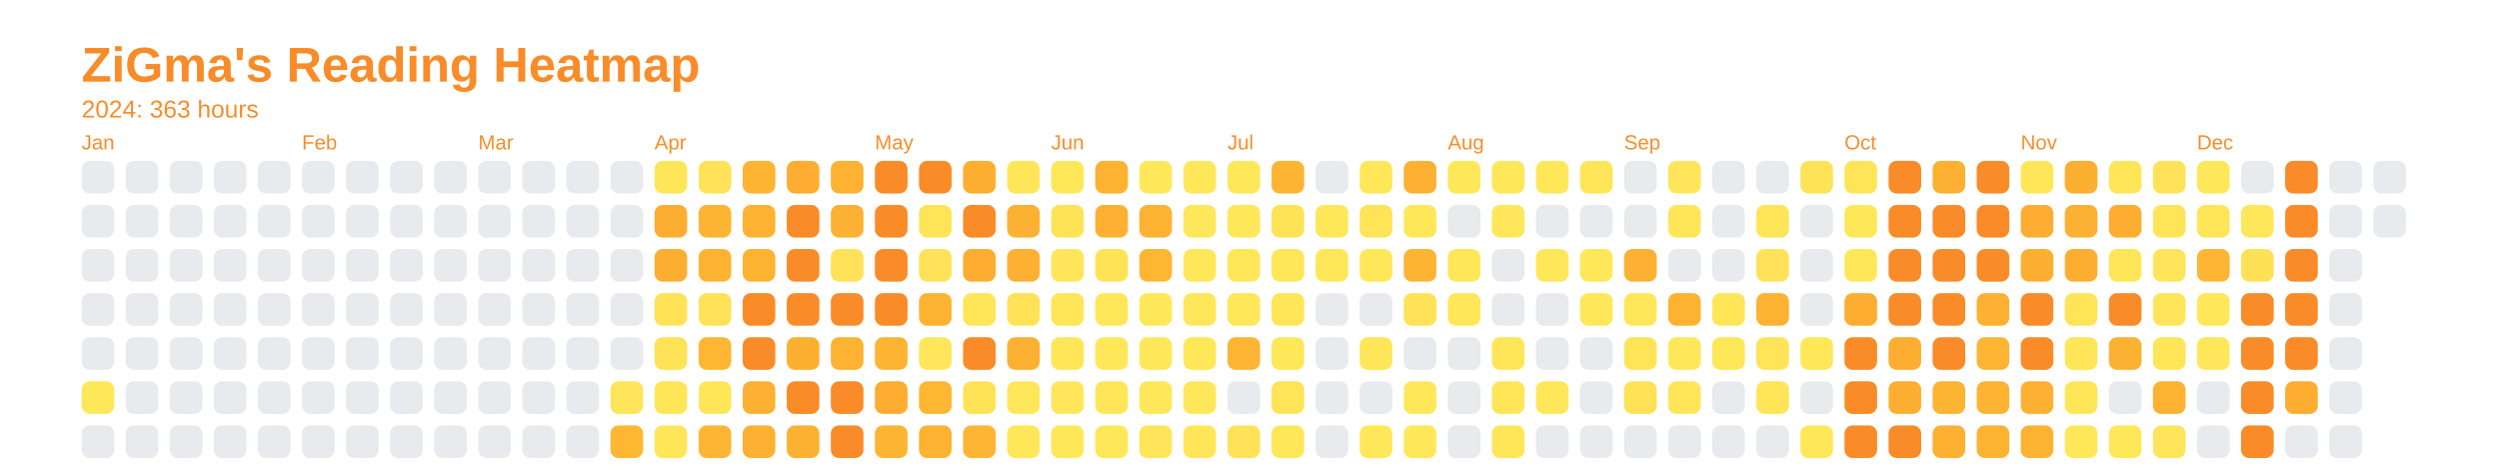
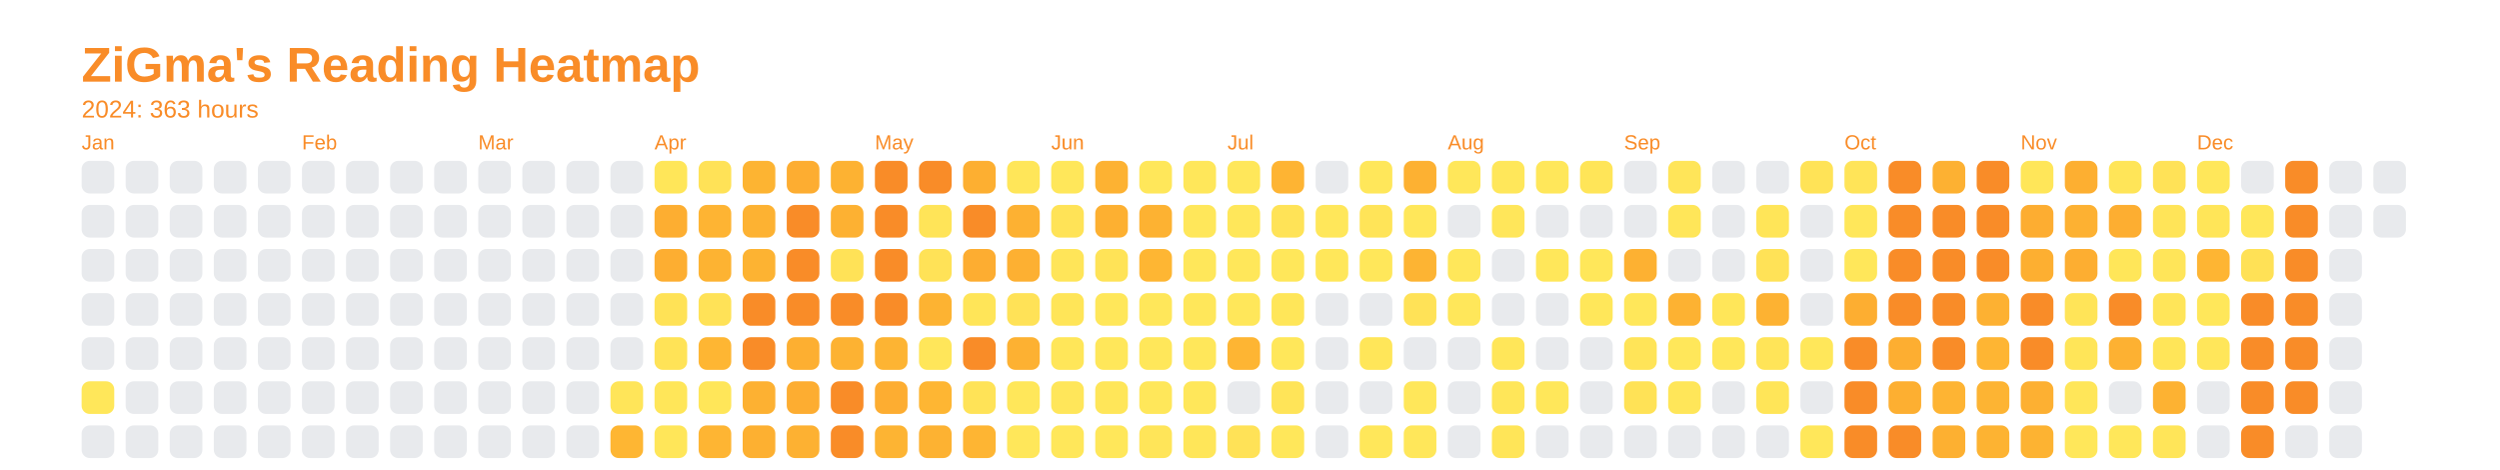
<svg xmlns="http://www.w3.org/2000/svg" baseProfile="full" height="57.5mm" version="1.1" viewBox="0,0,306.2,57.5" width="306.2mm">
  <defs />
  <rect fill="none" height="57.5" width="306.2" x="0" y="0" />
  <text fill="#f98c28" style="font-size:6px; font-family:Arial; font-weight:bold;" x="10" y="10">ZiGma's Reading Heatmap</text>
  <text fill="#f98c28" style="font-size:3px; font-family:Arial;" x="10" y="14.4">2024: 363 hours</text>
  <text fill="#f98c28" style="font-size:2.5px; font-family:Arial" x="10" y="18.3">Jan</text>
  <rect fill="#e8eaed" height="4" rx="1" ry="1" width="4" x="10" y="19.7" />
  <rect fill="#e8eaed" height="4" rx="1" ry="1" width="4" x="10" y="25.1" />
  <rect fill="#e8eaed" height="4" rx="1" ry="1" width="4" x="10" y="30.5" />
  <rect fill="#e8eaed" height="4" rx="1" ry="1" width="4" x="10" y="35.9" />
  <rect fill="#e8eaed" height="4" rx="1" ry="1" width="4" x="10" y="41.3" />
  <rect fill="#ffe75a" height="4" rx="1" ry="1" width="4" x="10" y="46.7" />
  <rect fill="#e8eaed" height="4" rx="1" ry="1" width="4" x="10" y="52.1" />
  <rect fill="#e8eaed" height="4" rx="1" ry="1" width="4" x="15.4" y="19.7" />
  <rect fill="#e8eaed" height="4" rx="1" ry="1" width="4" x="15.4" y="25.1" />
  <rect fill="#e8eaed" height="4" rx="1" ry="1" width="4" x="15.4" y="30.5" />
  <rect fill="#e8eaed" height="4" rx="1" ry="1" width="4" x="15.4" y="35.9" />
  <rect fill="#e8eaed" height="4" rx="1" ry="1" width="4" x="15.4" y="41.3" />
  <rect fill="#e8eaed" height="4" rx="1" ry="1" width="4" x="15.4" y="46.7" />
  <rect fill="#e8eaed" height="4" rx="1" ry="1" width="4" x="15.4" y="52.1" />
  <rect fill="#e8eaed" height="4" rx="1" ry="1" width="4" x="20.8" y="19.7" />
  <rect fill="#e8eaed" height="4" rx="1" ry="1" width="4" x="20.8" y="25.1" />
  <rect fill="#e8eaed" height="4" rx="1" ry="1" width="4" x="20.8" y="30.5" />
  <rect fill="#e8eaed" height="4" rx="1" ry="1" width="4" x="20.8" y="35.9" />
  <rect fill="#e8eaed" height="4" rx="1" ry="1" width="4" x="20.8" y="41.3" />
  <rect fill="#e8eaed" height="4" rx="1" ry="1" width="4" x="20.8" y="46.7" />
  <rect fill="#e8eaed" height="4" rx="1" ry="1" width="4" x="20.8" y="52.1" />
  <rect fill="#e8eaed" height="4" rx="1" ry="1" width="4" x="26.2" y="19.7" />
  <rect fill="#e8eaed" height="4" rx="1" ry="1" width="4" x="26.2" y="25.1" />
  <rect fill="#e8eaed" height="4" rx="1" ry="1" width="4" x="26.2" y="30.5" />
  <rect fill="#e8eaed" height="4" rx="1" ry="1" width="4" x="26.2" y="35.9" />
  <rect fill="#e8eaed" height="4" rx="1" ry="1" width="4" x="26.2" y="41.3" />
  <rect fill="#e8eaed" height="4" rx="1" ry="1" width="4" x="26.2" y="46.7" />
  <rect fill="#e8eaed" height="4" rx="1" ry="1" width="4" x="26.2" y="52.1" />
  <rect fill="#e8eaed" height="4" rx="1" ry="1" width="4" x="31.6" y="19.7" />
  <rect fill="#e8eaed" height="4" rx="1" ry="1" width="4" x="31.6" y="25.1" />
  <rect fill="#e8eaed" height="4" rx="1" ry="1" width="4" x="31.6" y="30.5" />
  <rect fill="#e8eaed" height="4" rx="1" ry="1" width="4" x="31.6" y="35.9" />
  <rect fill="#e8eaed" height="4" rx="1" ry="1" width="4" x="31.6" y="41.3" />
  <rect fill="#e8eaed" height="4" rx="1" ry="1" width="4" x="31.6" y="46.7" />
  <rect fill="#e8eaed" height="4" rx="1" ry="1" width="4" x="31.6" y="52.1" />
  <text fill="#f98c28" style="font-size:2.5px; font-family:Arial" x="37.0" y="18.3">Feb</text>
  <rect fill="#e8eaed" height="4" rx="1" ry="1" width="4" x="37.0" y="19.7" />
  <rect fill="#e8eaed" height="4" rx="1" ry="1" width="4" x="37.0" y="25.1" />
  <rect fill="#e8eaed" height="4" rx="1" ry="1" width="4" x="37.0" y="30.5" />
  <rect fill="#e8eaed" height="4" rx="1" ry="1" width="4" x="37.0" y="35.9" />
  <rect fill="#e8eaed" height="4" rx="1" ry="1" width="4" x="37.0" y="41.3" />
  <rect fill="#e8eaed" height="4" rx="1" ry="1" width="4" x="37.0" y="46.7" />
  <rect fill="#e8eaed" height="4" rx="1" ry="1" width="4" x="37.0" y="52.1" />
  <rect fill="#e8eaed" height="4" rx="1" ry="1" width="4" x="42.4" y="19.7" />
  <rect fill="#e8eaed" height="4" rx="1" ry="1" width="4" x="42.4" y="25.1" />
  <rect fill="#e8eaed" height="4" rx="1" ry="1" width="4" x="42.4" y="30.5" />
  <rect fill="#e8eaed" height="4" rx="1" ry="1" width="4" x="42.4" y="35.9" />
  <rect fill="#e8eaed" height="4" rx="1" ry="1" width="4" x="42.4" y="41.3" />
  <rect fill="#e8eaed" height="4" rx="1" ry="1" width="4" x="42.4" y="46.7" />
  <rect fill="#e8eaed" height="4" rx="1" ry="1" width="4" x="42.4" y="52.1" />
  <rect fill="#e8eaed" height="4" rx="1" ry="1" width="4" x="47.8" y="19.7" />
  <rect fill="#e8eaed" height="4" rx="1" ry="1" width="4" x="47.8" y="25.1" />
  <rect fill="#e8eaed" height="4" rx="1" ry="1" width="4" x="47.8" y="30.5" />
  <rect fill="#e8eaed" height="4" rx="1" ry="1" width="4" x="47.8" y="35.9" />
  <rect fill="#e8eaed" height="4" rx="1" ry="1" width="4" x="47.8" y="41.3" />
  <rect fill="#e8eaed" height="4" rx="1" ry="1" width="4" x="47.8" y="46.7" />
  <rect fill="#e8eaed" height="4" rx="1" ry="1" width="4" x="47.8" y="52.1" />
  <rect fill="#e8eaed" height="4" rx="1" ry="1" width="4" x="53.2" y="19.7" />
  <rect fill="#e8eaed" height="4" rx="1" ry="1" width="4" x="53.2" y="25.1" />
  <rect fill="#e8eaed" height="4" rx="1" ry="1" width="4" x="53.2" y="30.5" />
  <rect fill="#e8eaed" height="4" rx="1" ry="1" width="4" x="53.2" y="35.9" />
  <rect fill="#e8eaed" height="4" rx="1" ry="1" width="4" x="53.2" y="41.3" />
  <rect fill="#e8eaed" height="4" rx="1" ry="1" width="4" x="53.2" y="46.7" />
  <rect fill="#e8eaed" height="4" rx="1" ry="1" width="4" x="53.2" y="52.1" />
  <text fill="#f98c28" style="font-size:2.5px; font-family:Arial" x="58.6" y="18.3">Mar</text>
  <rect fill="#e8eaed" height="4" rx="1" ry="1" width="4" x="58.6" y="19.7" />
  <rect fill="#e8eaed" height="4" rx="1" ry="1" width="4" x="58.6" y="25.1" />
  <rect fill="#e8eaed" height="4" rx="1" ry="1" width="4" x="58.6" y="30.5" />
  <rect fill="#e8eaed" height="4" rx="1" ry="1" width="4" x="58.6" y="35.9" />
  <rect fill="#e8eaed" height="4" rx="1" ry="1" width="4" x="58.6" y="41.3" />
  <rect fill="#e8eaed" height="4" rx="1" ry="1" width="4" x="58.6" y="46.7" />
  <rect fill="#e8eaed" height="4" rx="1" ry="1" width="4" x="58.6" y="52.1" />
  <rect fill="#e8eaed" height="4" rx="1" ry="1" width="4" x="64" y="19.7" />
  <rect fill="#e8eaed" height="4" rx="1" ry="1" width="4" x="64" y="25.1" />
  <rect fill="#e8eaed" height="4" rx="1" ry="1" width="4" x="64" y="30.5" />
  <rect fill="#e8eaed" height="4" rx="1" ry="1" width="4" x="64" y="35.9" />
  <rect fill="#e8eaed" height="4" rx="1" ry="1" width="4" x="64" y="41.3" />
  <rect fill="#e8eaed" height="4" rx="1" ry="1" width="4" x="64" y="46.7" />
  <rect fill="#e8eaed" height="4" rx="1" ry="1" width="4" x="64" y="52.1" />
  <rect fill="#e8eaed" height="4" rx="1" ry="1" width="4" x="69.4" y="19.7" />
  <rect fill="#e8eaed" height="4" rx="1" ry="1" width="4" x="69.4" y="25.1" />
  <rect fill="#e8eaed" height="4" rx="1" ry="1" width="4" x="69.4" y="30.5" />
  <rect fill="#e8eaed" height="4" rx="1" ry="1" width="4" x="69.4" y="35.9" />
  <rect fill="#e8eaed" height="4" rx="1" ry="1" width="4" x="69.4" y="41.3" />
  <rect fill="#e8eaed" height="4" rx="1" ry="1" width="4" x="69.4" y="46.7" />
  <rect fill="#e8eaed" height="4" rx="1" ry="1" width="4" x="69.4" y="52.1" />
  <rect fill="#e8eaed" height="4" rx="1" ry="1" width="4" x="74.8" y="19.7" />
  <rect fill="#e8eaed" height="4" rx="1" ry="1" width="4" x="74.8" y="25.1" />
  <rect fill="#e8eaed" height="4" rx="1" ry="1" width="4" x="74.8" y="30.5" />
  <rect fill="#e8eaed" height="4" rx="1" ry="1" width="4" x="74.8" y="35.9" />
  <rect fill="#e8eaed" height="4" rx="1" ry="1" width="4" x="74.8" y="41.3" />
  <rect fill="#ffe559" height="4" rx="1" ry="1" width="4" x="74.8" y="46.7" />
  <rect fill="#feb633" height="4" rx="1" ry="1" width="4" x="74.8" y="52.1" />
  <text fill="#f98c28" style="font-size:2.5px; font-family:Arial" x="80.2" y="18.3">Apr</text>
  <rect fill="#ffe659" height="4" rx="1" ry="1" width="4" x="80.2" y="19.7" />
  <rect fill="#fdae31" height="4" rx="1" ry="1" width="4" x="80.2" y="25.1" />
  <rect fill="#fdae31" height="4" rx="1" ry="1" width="4" x="80.2" y="30.5" />
  <rect fill="#ffe256" height="4" rx="1" ry="1" width="4" x="80.2" y="35.9" />
  <rect fill="#ffe357" height="4" rx="1" ry="1" width="4" x="80.2" y="41.3" />
  <rect fill="#ffe659" height="4" rx="1" ry="1" width="4" x="80.2" y="46.7" />
  <rect fill="#ffe659" height="4" rx="1" ry="1" width="4" x="80.2" y="52.1" />
  <rect fill="#ffe257" height="4" rx="1" ry="1" width="4" x="85.6" y="19.7" />
  <rect fill="#feb433" height="4" rx="1" ry="1" width="4" x="85.6" y="25.1" />
  <rect fill="#fdb332" height="4" rx="1" ry="1" width="4" x="85.6" y="30.5" />
  <rect fill="#ffe257" height="4" rx="1" ry="1" width="4" x="85.6" y="35.9" />
  <rect fill="#feb633" height="4" rx="1" ry="1" width="4" x="85.6" y="41.3" />
  <rect fill="#ffe659" height="4" rx="1" ry="1" width="4" x="85.6" y="46.7" />
  <rect fill="#feb533" height="4" rx="1" ry="1" width="4" x="85.6" y="52.1" />
  <rect fill="#fdb432" height="4" rx="1" ry="1" width="4" x="91" y="19.7" />
  <rect fill="#fdb232" height="4" rx="1" ry="1" width="4" x="91" y="25.1" />
  <rect fill="#fdb332" height="4" rx="1" ry="1" width="4" x="91" y="30.5" />
  <rect fill="#f98c28" height="4" rx="1" ry="1" width="4" x="91" y="35.9" />
  <rect fill="#f98c28" height="4" rx="1" ry="1" width="4" x="91" y="41.3" />
  <rect fill="#fdb132" height="4" rx="1" ry="1" width="4" x="91" y="46.7" />
  <rect fill="#fdb031" height="4" rx="1" ry="1" width="4" x="91" y="52.1" />
  <rect fill="#fdad31" height="4" rx="1" ry="1" width="4" x="96.4" y="19.7" />
  <rect fill="#f98c28" height="4" rx="1" ry="1" width="4" x="96.4" y="25.1" />
  <rect fill="#f98c28" height="4" rx="1" ry="1" width="4" x="96.4" y="30.5" />
  <rect fill="#f98c28" height="4" rx="1" ry="1" width="4" x="96.4" y="35.9" />
  <rect fill="#fdaf31" height="4" rx="1" ry="1" width="4" x="96.4" y="41.3" />
-   <rect fill="#f98c28" height="4" rx="1" ry="1" width="4" x="96.4" y="46.7" />
+   <rect fill="#fdad31" height="4" rx="1" ry="1" width="4" x="96.4" y="46.7" />
  <rect fill="#fdb132" height="4" rx="1" ry="1" width="4" x="96.4" y="52.1" />
  <rect fill="#fdb232" height="4" rx="1" ry="1" width="4" x="101.8" y="19.7" />
  <rect fill="#fdb132" height="4" rx="1" ry="1" width="4" x="101.8" y="25.1" />
  <rect fill="#ffe257" height="4" rx="1" ry="1" width="4" x="101.8" y="30.5" />
  <rect fill="#f98c28" height="4" rx="1" ry="1" width="4" x="101.8" y="35.9" />
  <rect fill="#fdb232" height="4" rx="1" ry="1" width="4" x="101.8" y="41.3" />
  <rect fill="#f98c28" height="4" rx="1" ry="1" width="4" x="101.8" y="46.7" />
  <rect fill="#f98c28" height="4" rx="1" ry="1" width="4" x="101.8" y="52.1" />
  <text fill="#f98c28" style="font-size:2.5px; font-family:Arial" x="107.2" y="18.3">May</text>
  <rect fill="#f98c28" height="4" rx="1" ry="1" width="4" x="107.2" y="19.7" />
  <rect fill="#f98c28" height="4" rx="1" ry="1" width="4" x="107.2" y="25.1" />
  <rect fill="#f98c28" height="4" rx="1" ry="1" width="4" x="107.2" y="30.5" />
  <rect fill="#f98c28" height="4" rx="1" ry="1" width="4" x="107.2" y="35.9" />
  <rect fill="#fdb433" height="4" rx="1" ry="1" width="4" x="107.2" y="41.3" />
  <rect fill="#fdad31" height="4" rx="1" ry="1" width="4" x="107.2" y="46.7" />
  <rect fill="#fdb433" height="4" rx="1" ry="1" width="4" x="107.2" y="52.1" />
  <rect fill="#f98c28" height="4" rx="1" ry="1" width="4" x="112.6" y="19.7" />
  <rect fill="#ffe458" height="4" rx="1" ry="1" width="4" x="112.6" y="25.1" />
  <rect fill="#ffe257" height="4" rx="1" ry="1" width="4" x="112.6" y="30.5" />
  <rect fill="#fdb332" height="4" rx="1" ry="1" width="4" x="112.6" y="35.9" />
  <rect fill="#ffe65a" height="4" rx="1" ry="1" width="4" x="112.6" y="41.3" />
  <rect fill="#feb633" height="4" rx="1" ry="1" width="4" x="112.6" y="46.7" />
  <rect fill="#fdb232" height="4" rx="1" ry="1" width="4" x="112.6" y="52.1" />
  <rect fill="#fdaf31" height="4" rx="1" ry="1" width="4" x="118" y="19.7" />
  <rect fill="#f98c28" height="4" rx="1" ry="1" width="4" x="118" y="25.1" />
  <rect fill="#fdad31" height="4" rx="1" ry="1" width="4" x="118" y="30.5" />
  <rect fill="#ffe558" height="4" rx="1" ry="1" width="4" x="118" y="35.9" />
  <rect fill="#f98c28" height="4" rx="1" ry="1" width="4" x="118" y="41.3" />
  <rect fill="#ffe357" height="4" rx="1" ry="1" width="4" x="118" y="46.7" />
  <rect fill="#feb533" height="4" rx="1" ry="1" width="4" x="118" y="52.1" />
  <rect fill="#ffe659" height="4" rx="1" ry="1" width="4" x="123.4" y="19.7" />
  <rect fill="#fdb132" height="4" rx="1" ry="1" width="4" x="123.4" y="25.1" />
  <rect fill="#fdb032" height="4" rx="1" ry="1" width="4" x="123.4" y="30.5" />
  <rect fill="#ffe257" height="4" rx="1" ry="1" width="4" x="123.4" y="35.9" />
  <rect fill="#fdb132" height="4" rx="1" ry="1" width="4" x="123.4" y="41.3" />
  <rect fill="#ffe75a" height="4" rx="1" ry="1" width="4" x="123.4" y="46.7" />
  <rect fill="#ffe75a" height="4" rx="1" ry="1" width="4" x="123.4" y="52.1" />
  <text fill="#f98c28" style="font-size:2.5px; font-family:Arial" x="128.8" y="18.3">Jun</text>
  <rect fill="#ffe75a" height="4" rx="1" ry="1" width="4" x="128.8" y="19.7" />
  <rect fill="#ffe357" height="4" rx="1" ry="1" width="4" x="128.8" y="25.1" />
  <rect fill="#ffe559" height="4" rx="1" ry="1" width="4" x="128.8" y="30.5" />
  <rect fill="#ffe558" height="4" rx="1" ry="1" width="4" x="128.8" y="35.9" />
  <rect fill="#ffe659" height="4" rx="1" ry="1" width="4" x="128.8" y="41.3" />
  <rect fill="#ffe65a" height="4" rx="1" ry="1" width="4" x="128.8" y="46.7" />
  <rect fill="#ffe75a" height="4" rx="1" ry="1" width="4" x="128.8" y="52.1" />
  <rect fill="#fdb232" height="4" rx="1" ry="1" width="4" x="134.2" y="19.7" />
  <rect fill="#fdb031" height="4" rx="1" ry="1" width="4" x="134.2" y="25.1" />
  <rect fill="#ffe357" height="4" rx="1" ry="1" width="4" x="134.2" y="30.5" />
  <rect fill="#ffe75a" height="4" rx="1" ry="1" width="4" x="134.2" y="35.9" />
  <rect fill="#ffe75a" height="4" rx="1" ry="1" width="4" x="134.2" y="41.3" />
  <rect fill="#ffe659" height="4" rx="1" ry="1" width="4" x="134.2" y="46.7" />
  <rect fill="#ffe75a" height="4" rx="1" ry="1" width="4" x="134.2" y="52.1" />
  <rect fill="#ffe75a" height="4" rx="1" ry="1" width="4" x="139.6" y="19.7" />
  <rect fill="#fdb232" height="4" rx="1" ry="1" width="4" x="139.6" y="25.1" />
  <rect fill="#feb633" height="4" rx="1" ry="1" width="4" x="139.6" y="30.5" />
  <rect fill="#ffe75a" height="4" rx="1" ry="1" width="4" x="139.6" y="35.9" />
  <rect fill="#ffe75a" height="4" rx="1" ry="1" width="4" x="139.6" y="41.3" />
  <rect fill="#ffe75a" height="4" rx="1" ry="1" width="4" x="139.6" y="46.7" />
  <rect fill="#ffe559" height="4" rx="1" ry="1" width="4" x="139.6" y="52.1" />
  <rect fill="#ffe75a" height="4" rx="1" ry="1" width="4" x="145" y="19.7" />
  <rect fill="#ffe75a" height="4" rx="1" ry="1" width="4" x="145" y="25.1" />
  <rect fill="#ffe75a" height="4" rx="1" ry="1" width="4" x="145" y="30.5" />
  <rect fill="#ffe75a" height="4" rx="1" ry="1" width="4" x="145" y="35.9" />
  <rect fill="#ffe75a" height="4" rx="1" ry="1" width="4" x="145" y="41.3" />
  <rect fill="#ffe75a" height="4" rx="1" ry="1" width="4" x="145" y="46.7" />
  <rect fill="#ffe659" height="4" rx="1" ry="1" width="4" x="145" y="52.1" />
  <text fill="#f98c28" style="font-size:2.5px; font-family:Arial" x="150.4" y="18.3">Jul</text>
  <rect fill="#ffe75a" height="4" rx="1" ry="1" width="4" x="150.4" y="19.7" />
  <rect fill="#ffe75a" height="4" rx="1" ry="1" width="4" x="150.4" y="25.1" />
  <rect fill="#ffe75a" height="4" rx="1" ry="1" width="4" x="150.4" y="30.5" />
  <rect fill="#ffe75a" height="4" rx="1" ry="1" width="4" x="150.4" y="35.9" />
  <rect fill="#feb533" height="4" rx="1" ry="1" width="4" x="150.4" y="41.3" />
  <rect fill="#e8eaed" height="4" rx="1" ry="1" width="4" x="150.4" y="46.7" />
  <rect fill="#ffe257" height="4" rx="1" ry="1" width="4" x="150.4" y="52.1" />
  <rect fill="#feb433" height="4" rx="1" ry="1" width="4" x="155.8" y="19.7" />
  <rect fill="#ffe357" height="4" rx="1" ry="1" width="4" x="155.8" y="25.1" />
  <rect fill="#ffe75a" height="4" rx="1" ry="1" width="4" x="155.8" y="30.5" />
  <rect fill="#ffe659" height="4" rx="1" ry="1" width="4" x="155.8" y="35.9" />
  <rect fill="#ffe75a" height="4" rx="1" ry="1" width="4" x="155.8" y="41.3" />
  <rect fill="#ffe458" height="4" rx="1" ry="1" width="4" x="155.8" y="46.7" />
  <rect fill="#ffe75a" height="4" rx="1" ry="1" width="4" x="155.8" y="52.1" />
  <rect fill="#e8eaed" height="4" rx="1" ry="1" width="4" x="161.2" y="19.7" />
  <rect fill="#ffe75a" height="4" rx="1" ry="1" width="4" x="161.2" y="25.1" />
  <rect fill="#ffe75a" height="4" rx="1" ry="1" width="4" x="161.2" y="30.5" />
  <rect fill="#e8eaed" height="4" rx="1" ry="1" width="4" x="161.2" y="35.9" />
  <rect fill="#e8eaed" height="4" rx="1" ry="1" width="4" x="161.2" y="41.3" />
  <rect fill="#e8eaed" height="4" rx="1" ry="1" width="4" x="161.2" y="46.7" />
  <rect fill="#e8eaed" height="4" rx="1" ry="1" width="4" x="161.2" y="52.1" />
  <rect fill="#ffe75a" height="4" rx="1" ry="1" width="4" x="166.6" y="19.7" />
  <rect fill="#ffe458" height="4" rx="1" ry="1" width="4" x="166.6" y="25.1" />
  <rect fill="#ffe75a" height="4" rx="1" ry="1" width="4" x="166.6" y="30.5" />
  <rect fill="#e8eaed" height="4" rx="1" ry="1" width="4" x="166.6" y="35.9" />
  <rect fill="#ffe659" height="4" rx="1" ry="1" width="4" x="166.6" y="41.3" />
  <rect fill="#e8eaed" height="4" rx="1" ry="1" width="4" x="166.6" y="46.7" />
  <rect fill="#ffe75a" height="4" rx="1" ry="1" width="4" x="166.6" y="52.1" />
  <rect fill="#fdb132" height="4" rx="1" ry="1" width="4" x="172" y="19.7" />
  <rect fill="#ffe75a" height="4" rx="1" ry="1" width="4" x="172" y="25.1" />
  <rect fill="#fdb433" height="4" rx="1" ry="1" width="4" x="172" y="30.5" />
  <rect fill="#ffe257" height="4" rx="1" ry="1" width="4" x="172" y="35.9" />
  <rect fill="#e8eaed" height="4" rx="1" ry="1" width="4" x="172" y="41.3" />
  <rect fill="#ffe75a" height="4" rx="1" ry="1" width="4" x="172" y="46.7" />
  <rect fill="#ffe75a" height="4" rx="1" ry="1" width="4" x="172" y="52.1" />
  <text fill="#f98c28" style="font-size:2.5px; font-family:Arial" x="177.4" y="18.3">Aug</text>
  <rect fill="#ffe75a" height="4" rx="1" ry="1" width="4" x="177.4" y="19.7" />
  <rect fill="#e8eaed" height="4" rx="1" ry="1" width="4" x="177.4" y="25.1" />
  <rect fill="#ffe75a" height="4" rx="1" ry="1" width="4" x="177.4" y="30.5" />
  <rect fill="#ffe75a" height="4" rx="1" ry="1" width="4" x="177.4" y="35.9" />
  <rect fill="#e8eaed" height="4" rx="1" ry="1" width="4" x="177.4" y="41.3" />
  <rect fill="#e8eaed" height="4" rx="1" ry="1" width="4" x="177.4" y="46.7" />
  <rect fill="#e8eaed" height="4" rx="1" ry="1" width="4" x="177.4" y="52.1" />
  <rect fill="#ffe75a" height="4" rx="1" ry="1" width="4" x="182.8" y="19.7" />
  <rect fill="#ffe65a" height="4" rx="1" ry="1" width="4" x="182.8" y="25.1" />
  <rect fill="#e8eaed" height="4" rx="1" ry="1" width="4" x="182.8" y="30.5" />
  <rect fill="#e8eaed" height="4" rx="1" ry="1" width="4" x="182.8" y="35.9" />
  <rect fill="#ffe659" height="4" rx="1" ry="1" width="4" x="182.8" y="41.3" />
  <rect fill="#ffe659" height="4" rx="1" ry="1" width="4" x="182.8" y="46.7" />
  <rect fill="#ffe558" height="4" rx="1" ry="1" width="4" x="182.8" y="52.1" />
  <rect fill="#ffe75a" height="4" rx="1" ry="1" width="4" x="188.2" y="19.7" />
  <rect fill="#e8eaed" height="4" rx="1" ry="1" width="4" x="188.2" y="25.1" />
  <rect fill="#ffe75a" height="4" rx="1" ry="1" width="4" x="188.2" y="30.5" />
  <rect fill="#e8eaed" height="4" rx="1" ry="1" width="4" x="188.2" y="35.9" />
  <rect fill="#e8eaed" height="4" rx="1" ry="1" width="4" x="188.2" y="41.3" />
  <rect fill="#ffe75a" height="4" rx="1" ry="1" width="4" x="188.2" y="46.7" />
  <rect fill="#e8eaed" height="4" rx="1" ry="1" width="4" x="188.2" y="52.1" />
  <rect fill="#ffe558" height="4" rx="1" ry="1" width="4" x="193.6" y="19.7" />
  <rect fill="#e8eaed" height="4" rx="1" ry="1" width="4" x="193.6" y="25.1" />
  <rect fill="#ffe75a" height="4" rx="1" ry="1" width="4" x="193.6" y="30.5" />
  <rect fill="#ffe75a" height="4" rx="1" ry="1" width="4" x="193.6" y="35.9" />
  <rect fill="#e8eaed" height="4" rx="1" ry="1" width="4" x="193.6" y="41.3" />
  <rect fill="#e8eaed" height="4" rx="1" ry="1" width="4" x="193.6" y="46.7" />
  <rect fill="#e8eaed" height="4" rx="1" ry="1" width="4" x="193.6" y="52.1" />
  <text fill="#f98c28" style="font-size:2.5px; font-family:Arial" x="199" y="18.3">Sep</text>
  <rect fill="#e8eaed" height="4" rx="1" ry="1" width="4" x="199" y="19.7" />
  <rect fill="#e8eaed" height="4" rx="1" ry="1" width="4" x="199" y="25.1" />
  <rect fill="#fdb132" height="4" rx="1" ry="1" width="4" x="199" y="30.5" />
  <rect fill="#ffe75a" height="4" rx="1" ry="1" width="4" x="199" y="35.9" />
  <rect fill="#ffe458" height="4" rx="1" ry="1" width="4" x="199" y="41.3" />
  <rect fill="#ffe256" height="4" rx="1" ry="1" width="4" x="199" y="46.7" />
  <rect fill="#e8eaed" height="4" rx="1" ry="1" width="4" x="199" y="52.1" />
  <rect fill="#ffe559" height="4" rx="1" ry="1" width="4" x="204.4" y="19.7" />
  <rect fill="#ffe659" height="4" rx="1" ry="1" width="4" x="204.4" y="25.1" />
  <rect fill="#e8eaed" height="4" rx="1" ry="1" width="4" x="204.4" y="30.5" />
  <rect fill="#fdb232" height="4" rx="1" ry="1" width="4" x="204.4" y="35.9" />
  <rect fill="#ffe75a" height="4" rx="1" ry="1" width="4" x="204.4" y="41.3" />
  <rect fill="#ffe659" height="4" rx="1" ry="1" width="4" x="204.4" y="46.7" />
  <rect fill="#e8eaed" height="4" rx="1" ry="1" width="4" x="204.4" y="52.1" />
  <rect fill="#e8eaed" height="4" rx="1" ry="1" width="4" x="209.8" y="19.7" />
  <rect fill="#e8eaed" height="4" rx="1" ry="1" width="4" x="209.8" y="25.1" />
  <rect fill="#e8eaed" height="4" rx="1" ry="1" width="4" x="209.8" y="30.5" />
  <rect fill="#ffe659" height="4" rx="1" ry="1" width="4" x="209.8" y="35.9" />
  <rect fill="#ffe75a" height="4" rx="1" ry="1" width="4" x="209.8" y="41.3" />
  <rect fill="#e8eaed" height="4" rx="1" ry="1" width="4" x="209.8" y="46.7" />
  <rect fill="#e8eaed" height="4" rx="1" ry="1" width="4" x="209.8" y="52.1" />
  <rect fill="#e8eaed" height="4" rx="1" ry="1" width="4" x="215.2" y="19.7" />
  <rect fill="#ffe558" height="4" rx="1" ry="1" width="4" x="215.2" y="25.1" />
  <rect fill="#ffe257" height="4" rx="1" ry="1" width="4" x="215.2" y="30.5" />
  <rect fill="#fdb232" height="4" rx="1" ry="1" width="4" x="215.2" y="35.9" />
  <rect fill="#ffe458" height="4" rx="1" ry="1" width="4" x="215.2" y="41.3" />
  <rect fill="#ffe558" height="4" rx="1" ry="1" width="4" x="215.2" y="46.7" />
  <rect fill="#e8eaed" height="4" rx="1" ry="1" width="4" x="215.2" y="52.1" />
  <rect fill="#ffe357" height="4" rx="1" ry="1" width="4" x="220.6" y="19.7" />
  <rect fill="#e8eaed" height="4" rx="1" ry="1" width="4" x="220.6" y="25.1" />
  <rect fill="#e8eaed" height="4" rx="1" ry="1" width="4" x="220.6" y="30.5" />
  <rect fill="#e8eaed" height="4" rx="1" ry="1" width="4" x="220.6" y="35.9" />
  <rect fill="#ffe75a" height="4" rx="1" ry="1" width="4" x="220.6" y="41.3" />
  <rect fill="#e8eaed" height="4" rx="1" ry="1" width="4" x="220.6" y="46.7" />
  <rect fill="#ffe75a" height="4" rx="1" ry="1" width="4" x="220.6" y="52.1" />
  <text fill="#f98c28" style="font-size:2.5px; font-family:Arial" x="226" y="18.3">Oct</text>
  <rect fill="#ffe458" height="4" rx="1" ry="1" width="4" x="226" y="19.7" />
  <rect fill="#ffe75a" height="4" rx="1" ry="1" width="4" x="226" y="25.1" />
  <rect fill="#ffe75a" height="4" rx="1" ry="1" width="4" x="226" y="30.5" />
  <rect fill="#fdae31" height="4" rx="1" ry="1" width="4" x="226" y="35.9" />
  <rect fill="#f98c28" height="4" rx="1" ry="1" width="4" x="226" y="41.3" />
  <rect fill="#f98c28" height="4" rx="1" ry="1" width="4" x="226" y="46.7" />
  <rect fill="#f98c28" height="4" rx="1" ry="1" width="4" x="226" y="52.1" />
  <rect fill="#f98c28" height="4" rx="1" ry="1" width="4" x="231.4" y="19.7" />
  <rect fill="#f98c28" height="4" rx="1" ry="1" width="4" x="231.4" y="25.1" />
  <rect fill="#f98c28" height="4" rx="1" ry="1" width="4" x="231.4" y="30.5" />
  <rect fill="#f98c28" height="4" rx="1" ry="1" width="4" x="231.4" y="35.9" />
  <rect fill="#fdae31" height="4" rx="1" ry="1" width="4" x="231.4" y="41.3" />
  <rect fill="#fdaf31" height="4" rx="1" ry="1" width="4" x="231.4" y="46.7" />
  <rect fill="#f98c28" height="4" rx="1" ry="1" width="4" x="231.4" y="52.1" />
  <rect fill="#fdb132" height="4" rx="1" ry="1" width="4" x="236.8" y="19.7" />
  <rect fill="#f98c28" height="4" rx="1" ry="1" width="4" x="236.8" y="25.1" />
  <rect fill="#f98c28" height="4" rx="1" ry="1" width="4" x="236.8" y="30.5" />
  <rect fill="#f98c28" height="4" rx="1" ry="1" width="4" x="236.8" y="35.9" />
  <rect fill="#f98c28" height="4" rx="1" ry="1" width="4" x="236.8" y="41.3" />
  <rect fill="#feb433" height="4" rx="1" ry="1" width="4" x="236.8" y="46.7" />
  <rect fill="#fdb031" height="4" rx="1" ry="1" width="4" x="236.8" y="52.1" />
  <rect fill="#f98c28" height="4" rx="1" ry="1" width="4" x="242.2" y="19.7" />
  <rect fill="#f98c28" height="4" rx="1" ry="1" width="4" x="242.2" y="25.1" />
  <rect fill="#f98c28" height="4" rx="1" ry="1" width="4" x="242.2" y="30.5" />
  <rect fill="#fdb132" height="4" rx="1" ry="1" width="4" x="242.2" y="35.9" />
  <rect fill="#feb533" height="4" rx="1" ry="1" width="4" x="242.2" y="41.3" />
  <rect fill="#fdb433" height="4" rx="1" ry="1" width="4" x="242.2" y="46.7" />
  <rect fill="#fdb332" height="4" rx="1" ry="1" width="4" x="242.2" y="52.1" />
  <text fill="#f98c28" style="font-size:2.5px; font-family:Arial" x="247.6" y="18.3">Nov</text>
  <rect fill="#ffe659" height="4" rx="1" ry="1" width="4" x="247.6" y="19.7" />
  <rect fill="#fdad31" height="4" rx="1" ry="1" width="4" x="247.6" y="25.1" />
  <rect fill="#fdaf31" height="4" rx="1" ry="1" width="4" x="247.6" y="30.5" />
  <rect fill="#f98c28" height="4" rx="1" ry="1" width="4" x="247.6" y="35.9" />
  <rect fill="#f98c28" height="4" rx="1" ry="1" width="4" x="247.6" y="41.3" />
  <rect fill="#fdb032" height="4" rx="1" ry="1" width="4" x="247.6" y="46.7" />
  <rect fill="#fdb332" height="4" rx="1" ry="1" width="4" x="247.6" y="52.1" />
  <rect fill="#fdaf31" height="4" rx="1" ry="1" width="4" x="253" y="19.7" />
  <rect fill="#fdb132" height="4" rx="1" ry="1" width="4" x="253" y="25.1" />
  <rect fill="#fdae31" height="4" rx="1" ry="1" width="4" x="253" y="30.5" />
  <rect fill="#ffe458" height="4" rx="1" ry="1" width="4" x="253" y="35.9" />
  <rect fill="#ffe558" height="4" rx="1" ry="1" width="4" x="253" y="41.3" />
  <rect fill="#ffe659" height="4" rx="1" ry="1" width="4" x="253" y="46.7" />
  <rect fill="#ffe75a" height="4" rx="1" ry="1" width="4" x="253" y="52.1" />
  <rect fill="#ffe558" height="4" rx="1" ry="1" width="4" x="258.4" y="19.7" />
  <rect fill="#fdae31" height="4" rx="1" ry="1" width="4" x="258.4" y="25.1" />
  <rect fill="#ffe659" height="4" rx="1" ry="1" width="4" x="258.4" y="30.5" />
  <rect fill="#f98c28" height="4" rx="1" ry="1" width="4" x="258.4" y="35.9" />
  <rect fill="#fdb132" height="4" rx="1" ry="1" width="4" x="258.4" y="41.3" />
  <rect fill="#e8eaed" height="4" rx="1" ry="1" width="4" x="258.4" y="46.7" />
  <rect fill="#ffe75a" height="4" rx="1" ry="1" width="4" x="258.4" y="52.1" />
  <rect fill="#ffe257" height="4" rx="1" ry="1" width="4" x="263.8" y="19.7" />
  <rect fill="#ffe458" height="4" rx="1" ry="1" width="4" x="263.8" y="25.1" />
  <rect fill="#ffe559" height="4" rx="1" ry="1" width="4" x="263.8" y="30.5" />
  <rect fill="#ffe559" height="4" rx="1" ry="1" width="4" x="263.8" y="35.9" />
  <rect fill="#ffe558" height="4" rx="1" ry="1" width="4" x="263.8" y="41.3" />
  <rect fill="#fdb232" height="4" rx="1" ry="1" width="4" x="263.8" y="46.7" />
  <rect fill="#ffe559" height="4" rx="1" ry="1" width="4" x="263.8" y="52.1" />
  <text fill="#f98c28" style="font-size:2.5px; font-family:Arial" x="269.2" y="18.3">Dec</text>
  <rect fill="#ffe75a" height="4" rx="1" ry="1" width="4" x="269.2" y="19.7" />
  <rect fill="#ffe558" height="4" rx="1" ry="1" width="4" x="269.2" y="25.1" />
  <rect fill="#feb533" height="4" rx="1" ry="1" width="4" x="269.2" y="30.5" />
  <rect fill="#ffe75a" height="4" rx="1" ry="1" width="4" x="269.2" y="35.9" />
  <rect fill="#ffe65a" height="4" rx="1" ry="1" width="4" x="269.2" y="41.3" />
  <rect fill="#e8eaed" height="4" rx="1" ry="1" width="4" x="269.2" y="46.7" />
  <rect fill="#e8eaed" height="4" rx="1" ry="1" width="4" x="269.2" y="52.1" />
  <rect fill="#e8eaed" height="4" rx="1" ry="1" width="4" x="274.6" y="19.7" />
  <rect fill="#ffe75a" height="4" rx="1" ry="1" width="4" x="274.6" y="25.1" />
  <rect fill="#ffe156" height="4" rx="1" ry="1" width="4" x="274.6" y="30.5" />
  <rect fill="#f98c28" height="4" rx="1" ry="1" width="4" x="274.6" y="35.9" />
  <rect fill="#f98c28" height="4" rx="1" ry="1" width="4" x="274.6" y="41.3" />
  <rect fill="#f98c28" height="4" rx="1" ry="1" width="4" x="274.6" y="46.7" />
  <rect fill="#f98c28" height="4" rx="1" ry="1" width="4" x="274.6" y="52.1" />
  <rect fill="#f98c28" height="4" rx="1" ry="1" width="4" x="280" y="19.7" />
  <rect fill="#f98c28" height="4" rx="1" ry="1" width="4" x="280" y="25.1" />
  <rect fill="#f98c28" height="4" rx="1" ry="1" width="4" x="280" y="30.5" />
  <rect fill="#f98c28" height="4" rx="1" ry="1" width="4" x="280" y="35.9" />
  <rect fill="#f98c28" height="4" rx="1" ry="1" width="4" x="280" y="41.3" />
-   <rect fill="#fdae31" height="4" rx="1" ry="1" width="4" x="280" y="46.7" />
+   <rect fill="#f98c28" height="4" rx="1" ry="1" width="4" x="280" y="46.7" />
  <rect fill="#e8eaed" height="4" rx="1" ry="1" width="4" x="280" y="52.1" />
  <rect fill="#e8eaed" height="4" rx="1" ry="1" width="4" x="285.4" y="19.7" />
  <rect fill="#e8eaed" height="4" rx="1" ry="1" width="4" x="285.4" y="25.1" />
  <rect fill="#e8eaed" height="4" rx="1" ry="1" width="4" x="285.4" y="30.5" />
  <rect fill="#e8eaed" height="4" rx="1" ry="1" width="4" x="285.4" y="35.9" />
  <rect fill="#e8eaed" height="4" rx="1" ry="1" width="4" x="285.4" y="41.3" />
  <rect fill="#e8eaed" height="4" rx="1" ry="1" width="4" x="285.4" y="46.7" />
  <rect fill="#e8eaed" height="4" rx="1" ry="1" width="4" x="285.4" y="52.1" />
  <rect fill="#e8eaed" height="4" rx="1" ry="1" width="4" x="290.8" y="19.7" />
  <rect fill="#e8eaed" height="4" rx="1" ry="1" width="4" x="290.8" y="25.1" />
</svg>
